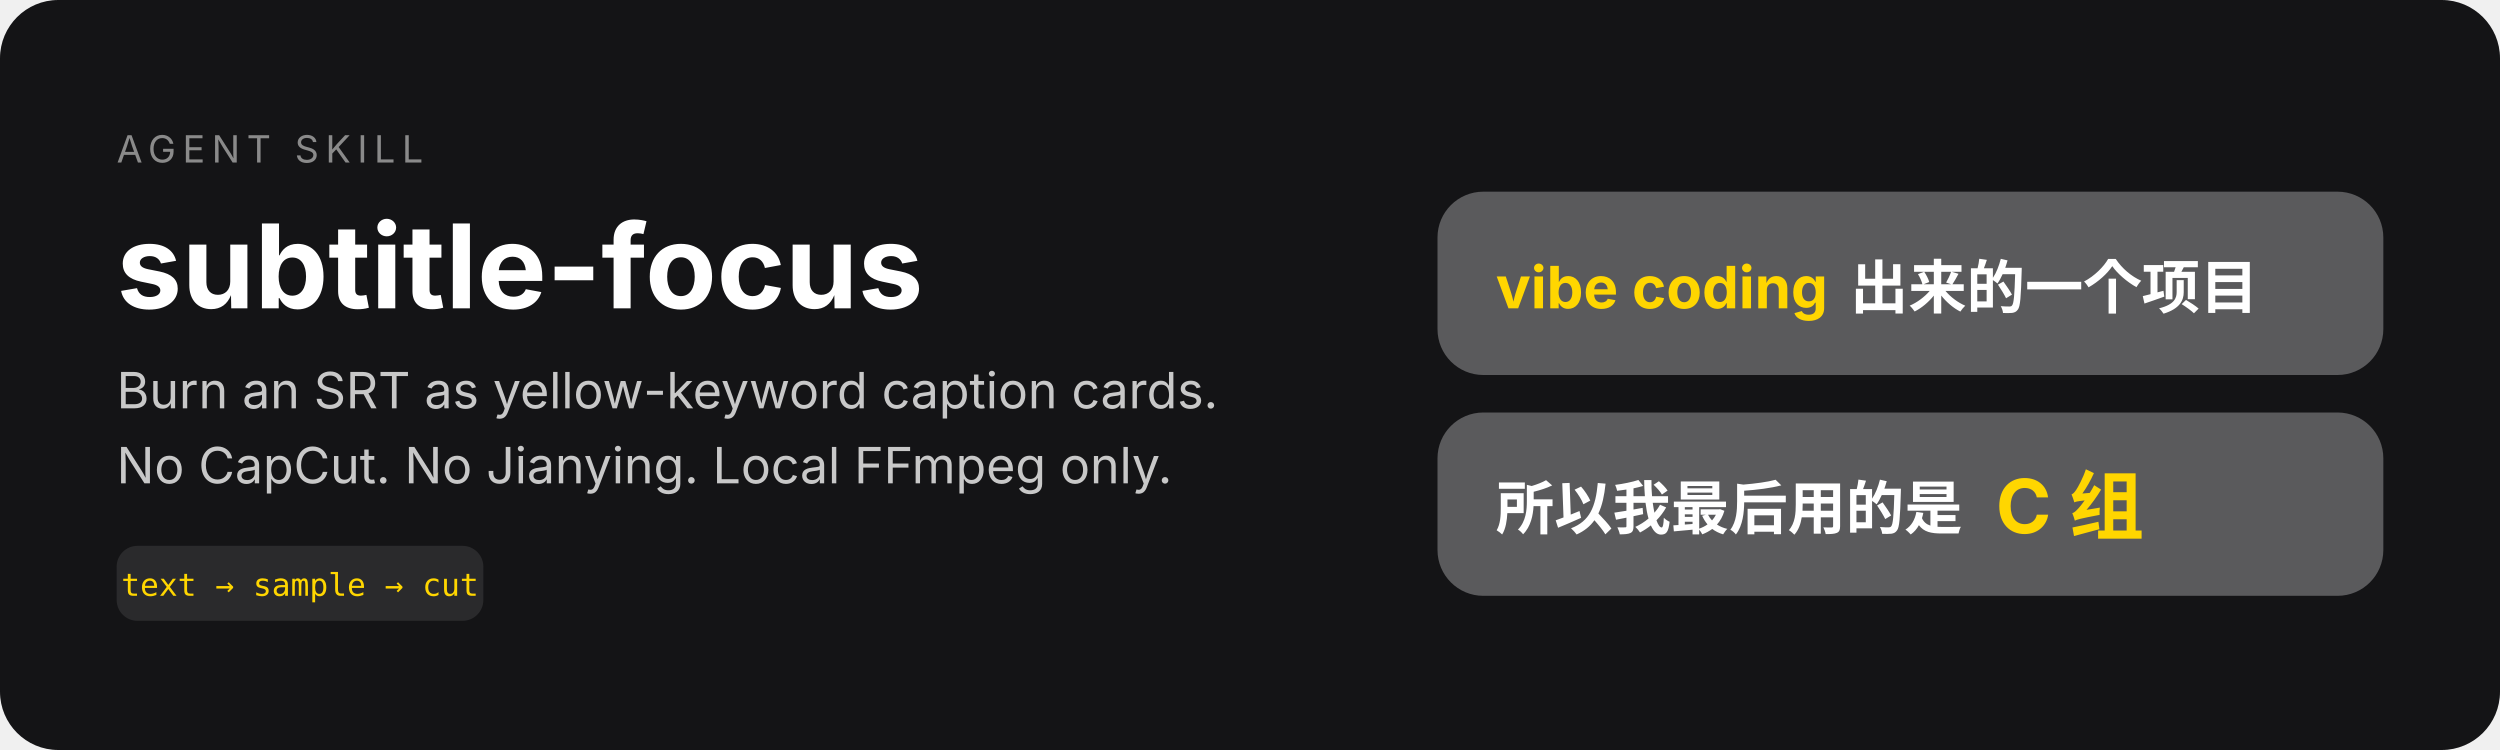
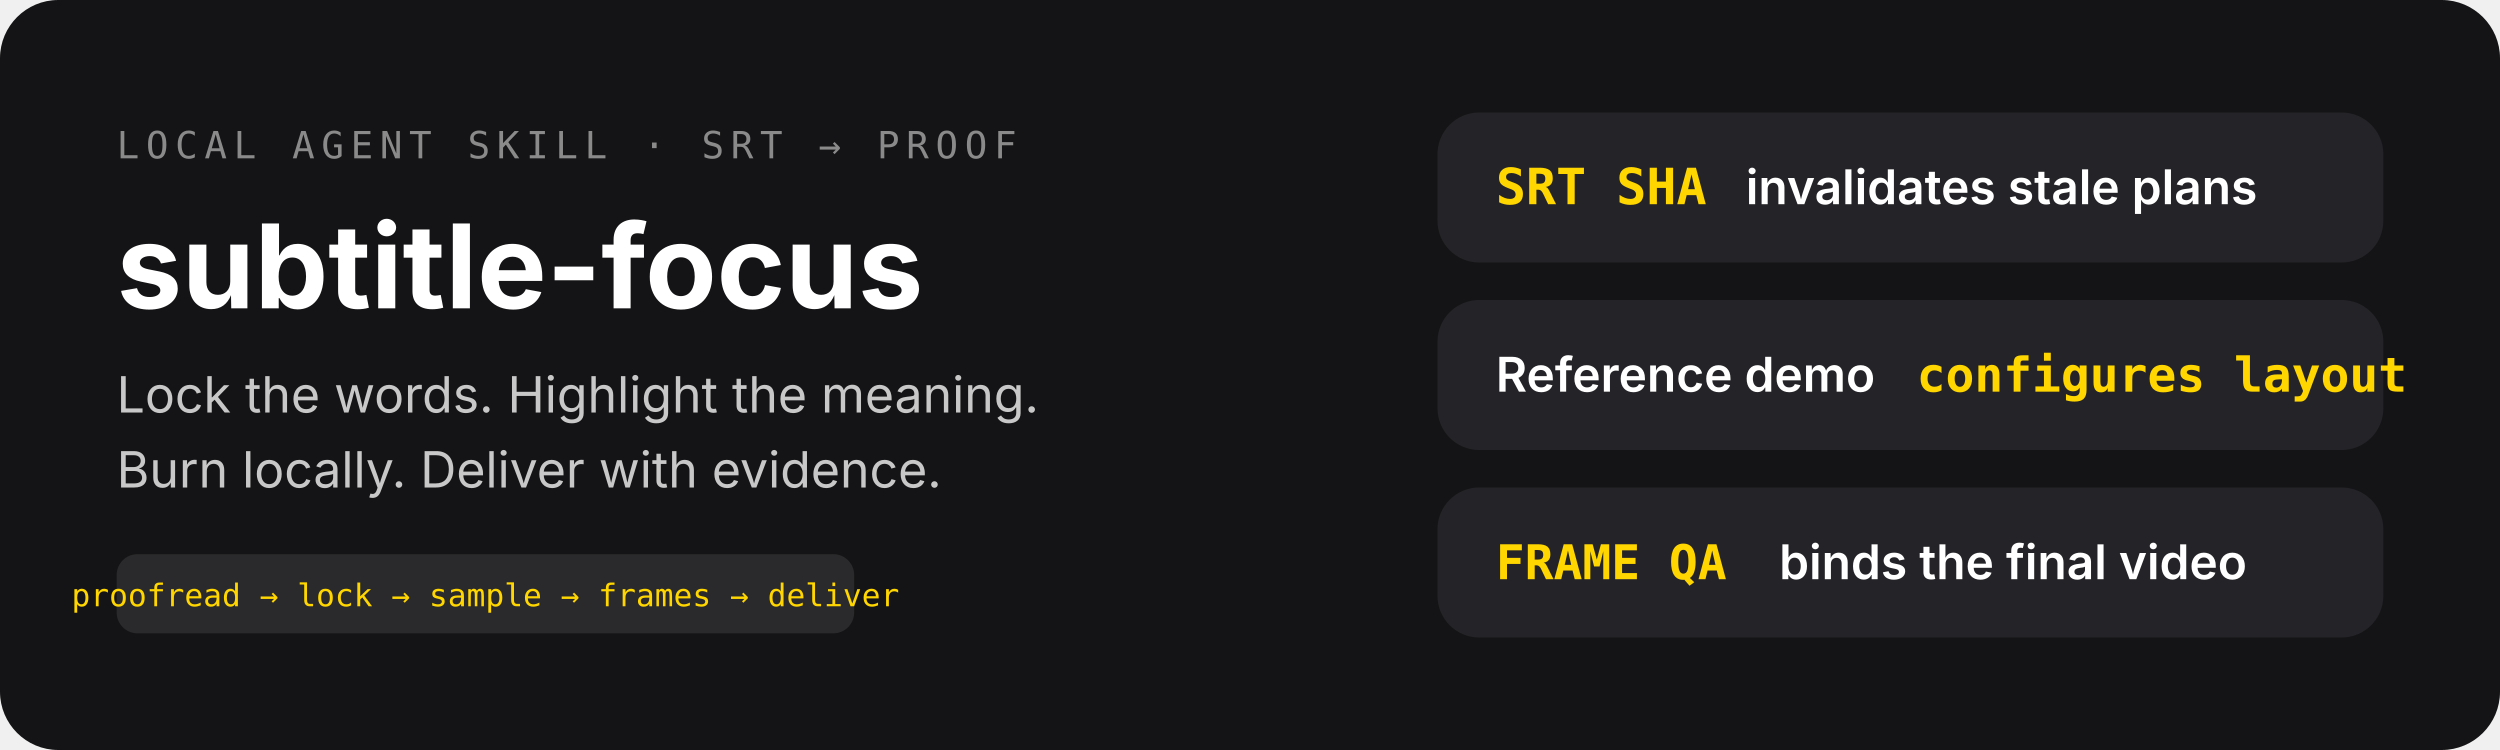
<svg xmlns="http://www.w3.org/2000/svg" width="1200" height="360" viewBox="0 0 1200 360" role="img" aria-labelledby="title desc">
  <rect width="1200" height="360" rx="28" fill="#141416" />
-   <text x="56" y="78" fill="#8A8A8A" font-family="-apple-system, BlinkMacSystemFont, Segoe UI, PingFang SC, sans-serif" font-size="18" letter-spacing="3.2">AGENT SKILL</text>
+   <text x="56" y="76" fill="#8A8A8A" font-family="ui-monospace, SFMono-Regular, Menlo, monospace" font-size="18" letter-spacing="3.2">LOCAL AGENT SKILL · SRT → PROOF</text>
  <text x="56" y="148" fill="#FFFFFF" font-family="-apple-system, BlinkMacSystemFont, Segoe UI, PingFang SC, sans-serif" font-size="56" font-weight="700">subtitle-focus</text>
-   <text x="56" y="196" fill="#C8C8C8" font-family="-apple-system, BlinkMacSystemFont, Segoe UI, PingFang SC, sans-serif" font-size="24">Burn an SRT as yellow-keyword caption cards.</text>
-   <text x="56" y="232" fill="#C8C8C8" font-family="-apple-system, BlinkMacSystemFont, Segoe UI, PingFang SC, sans-serif" font-size="24">No CapCut. No Jianying. Local FFmpeg only.</text>
-   <rect x="56" y="262" width="176" height="36" rx="10" fill="#2A2A2C" />
-   <text x="144" y="286" text-anchor="middle" fill="#FFD600" font-family="ui-monospace, SFMono-Regular, Menlo, monospace" font-size="15">text → sample → cut</text>
-   <rect x="690" y="92" width="454" height="88" rx="22" fill="#5A5A5C" />
-   <text x="718" y="148" fill="#FFD600" font-family="-apple-system, BlinkMacSystemFont, Segoe UI, PingFang SC, sans-serif" font-size="28" font-weight="700">vibe coding</text>
-   <text x="888" y="148" fill="#FFFFFF" font-family="-apple-system, BlinkMacSystemFont, Segoe UI, PingFang SC, sans-serif" font-size="28" font-weight="600">出来的一个项目</text>
-   <rect x="690" y="198" width="454" height="88" rx="22" fill="#5A5A5C" />
-   <text x="718" y="254" fill="#FFFFFF" font-family="-apple-system, BlinkMacSystemFont, Segoe UI, PingFang SC, sans-serif" font-size="28" font-weight="600">所以我最后用的是</text>
-   <text x="958" y="256" fill="#FFD600" font-family="-apple-system, BlinkMacSystemFont, Segoe UI, PingFang SC, sans-serif" font-size="36" font-weight="700">C 组</text>
+   <text x="56" y="198" fill="#C8C8C8" font-family="-apple-system, BlinkMacSystemFont, Segoe UI, PingFang SC, sans-serif" font-size="24">Lock the words. Highlight the meaning.</text>
+   <text x="56" y="234" fill="#C8C8C8" font-family="-apple-system, BlinkMacSystemFont, Segoe UI, PingFang SC, sans-serif" font-size="24">Burn locally. Deliver with evidence.</text>
+   <rect x="56" y="266" width="354" height="38" rx="10" fill="#2A2A2C" />
+   <text x="233" y="291" text-anchor="middle" fill="#FFD600" font-family="ui-monospace, SFMono-Regular, Menlo, monospace" font-size="15">proofread → lock → sample → frames → deliver</text>
+   <g transform="translate(690 54)">
+     <rect width="454" height="72" rx="20" fill="#242428" />
+     <text x="28" y="44" fill="#FFD600" font-family="ui-monospace, SFMono-Regular, Menlo, monospace" font-size="24" font-weight="700">SRT SHA</text>
+     <text x="148" y="44" fill="#FFFFFF" font-family="-apple-system, BlinkMacSystemFont, Segoe UI, sans-serif" font-size="23" font-weight="600">invalidates stale plans</text>
+   </g>
+   <g transform="translate(690 144)">
+     <rect width="454" height="72" rx="20" fill="#242428" />
+     <text x="28" y="44" fill="#FFFFFF" font-family="-apple-system, BlinkMacSystemFont, Segoe UI, sans-serif" font-size="23" font-weight="600">Reference demo</text>
+     <text x="230" y="44" fill="#FFD600" font-family="ui-monospace, SFMono-Regular, Menlo, monospace" font-size="23" font-weight="700">configures layout</text>
+   </g>
+   <g transform="translate(690 234)">
+     <rect width="454" height="72" rx="20" fill="#242428" />
+     <text x="28" y="44" fill="#FFD600" font-family="ui-monospace, SFMono-Regular, Menlo, monospace" font-size="23" font-weight="700">FRAME QA</text>
+     <text x="164" y="44" fill="#FFFFFF" font-family="-apple-system, BlinkMacSystemFont, Segoe UI, sans-serif" font-size="23" font-weight="600">binds the final video</text>
+   </g>
</svg>
